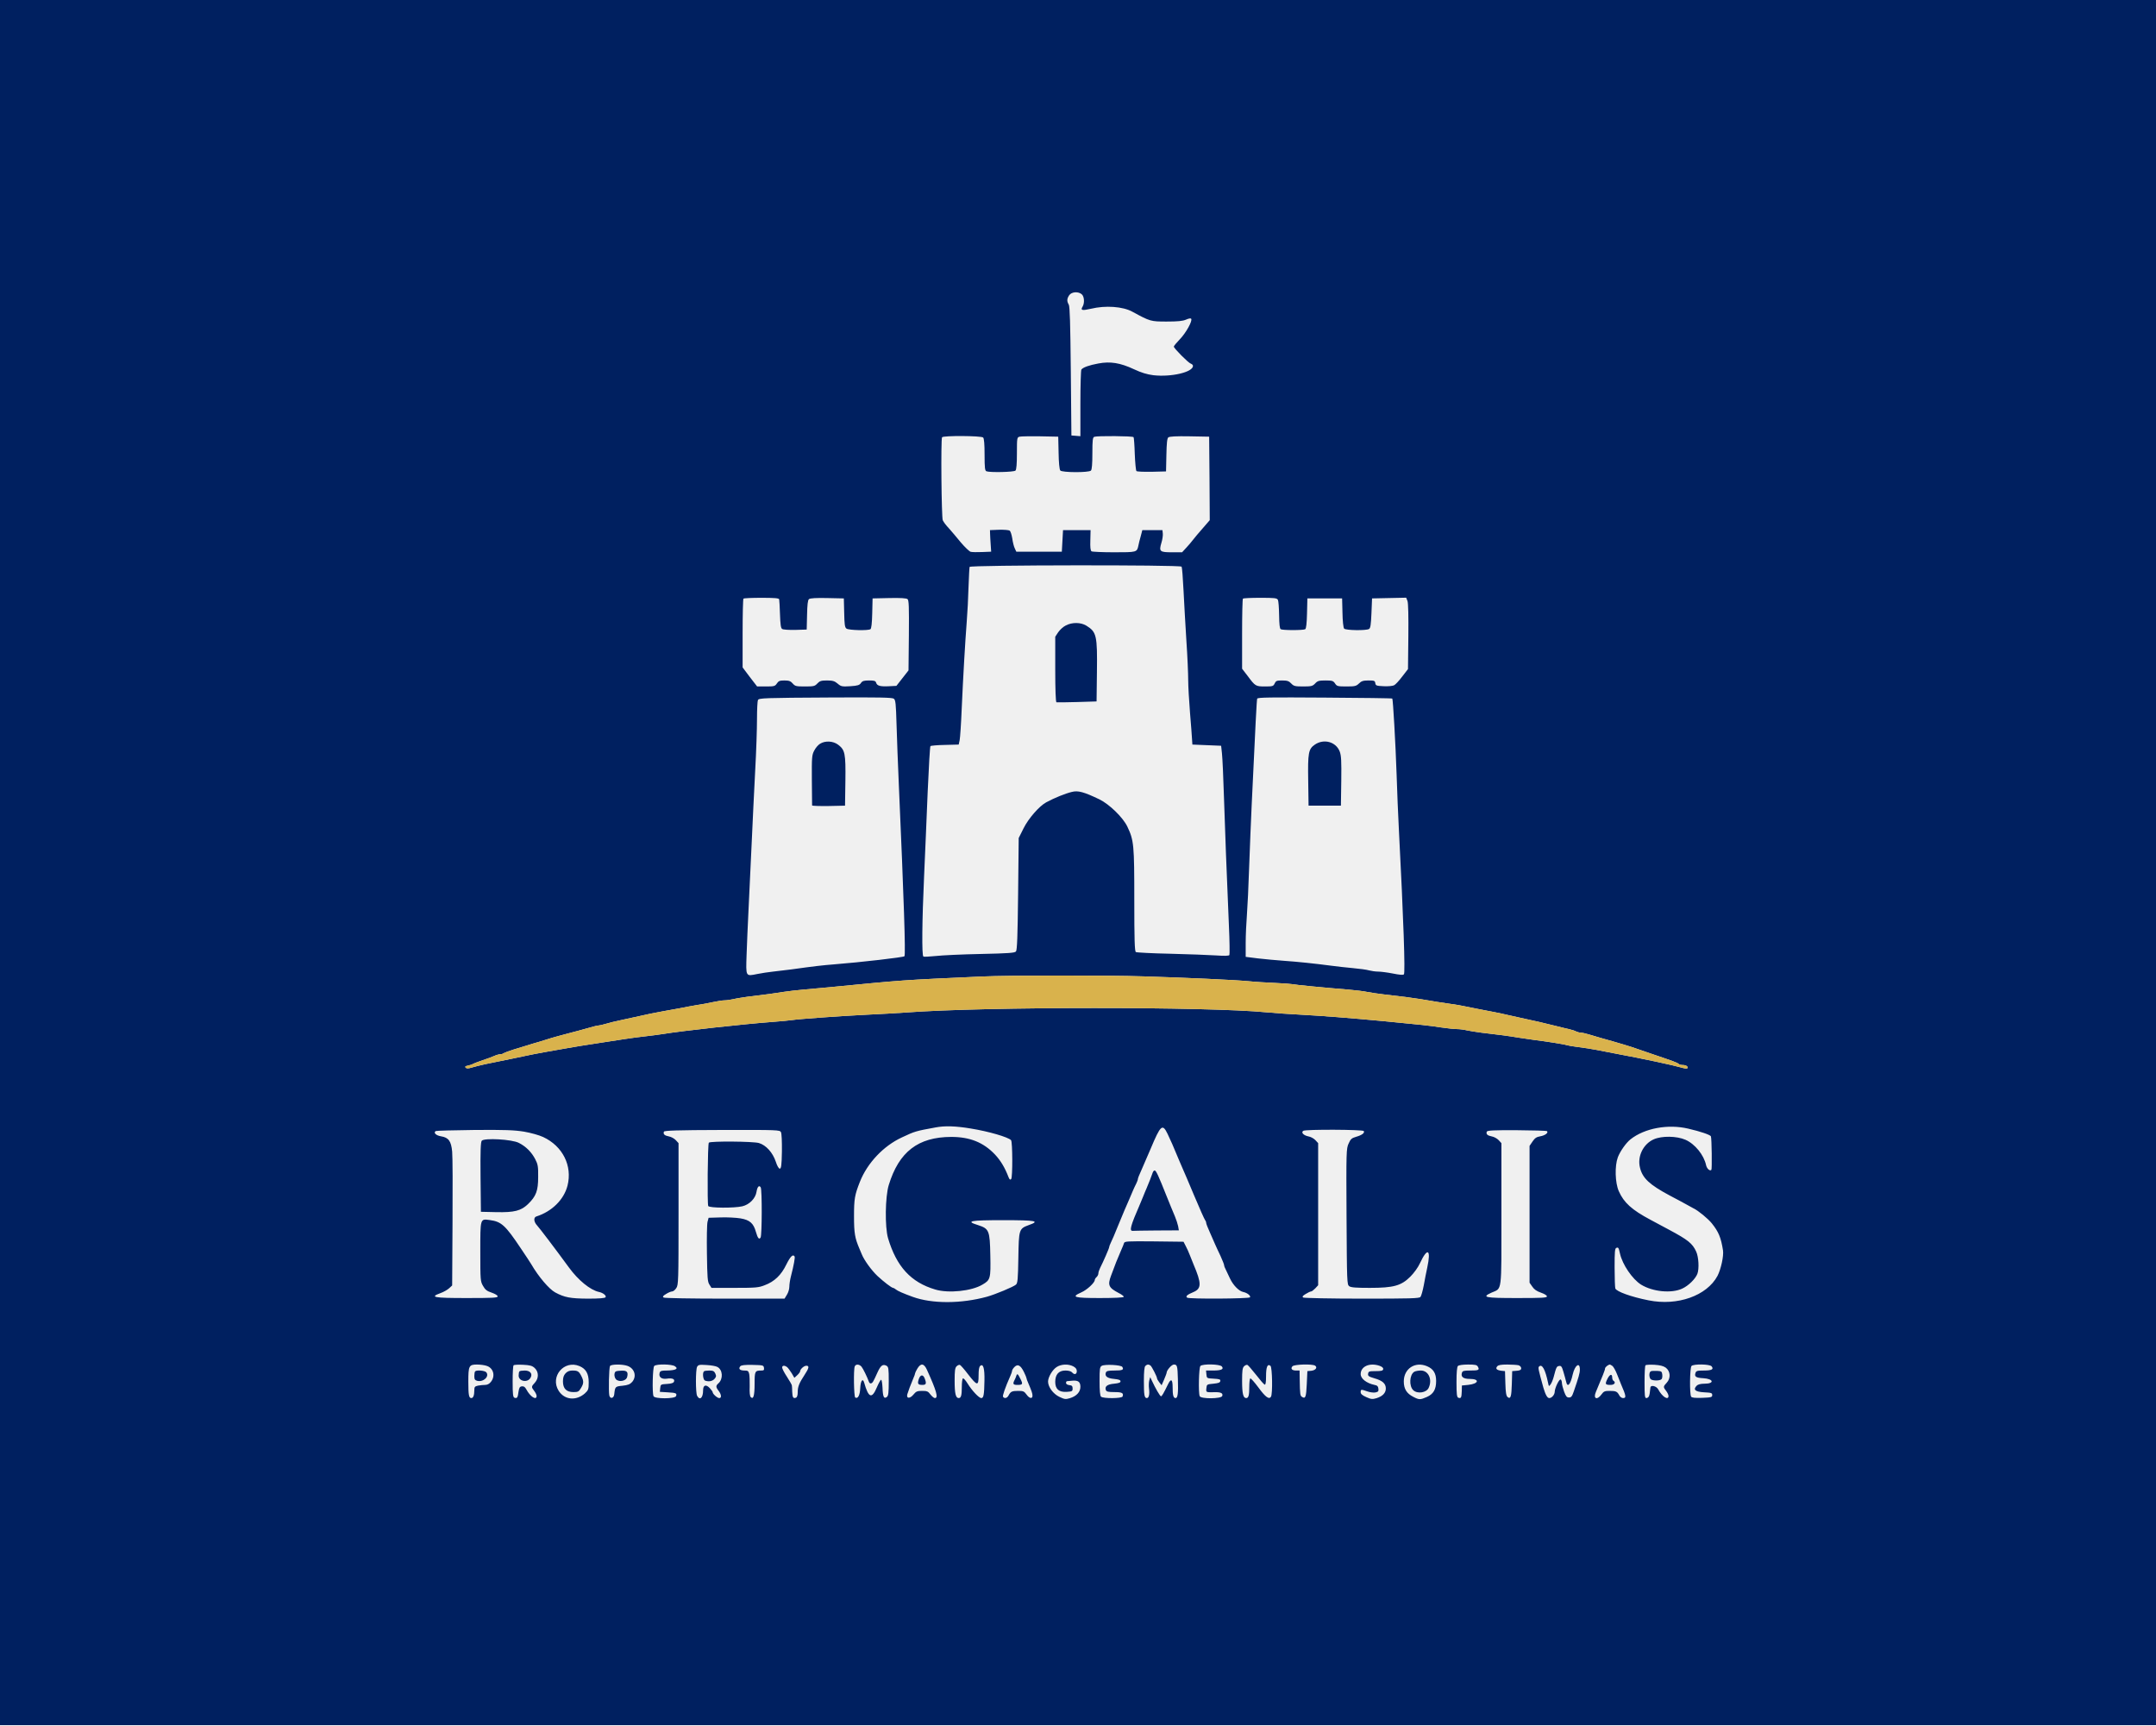
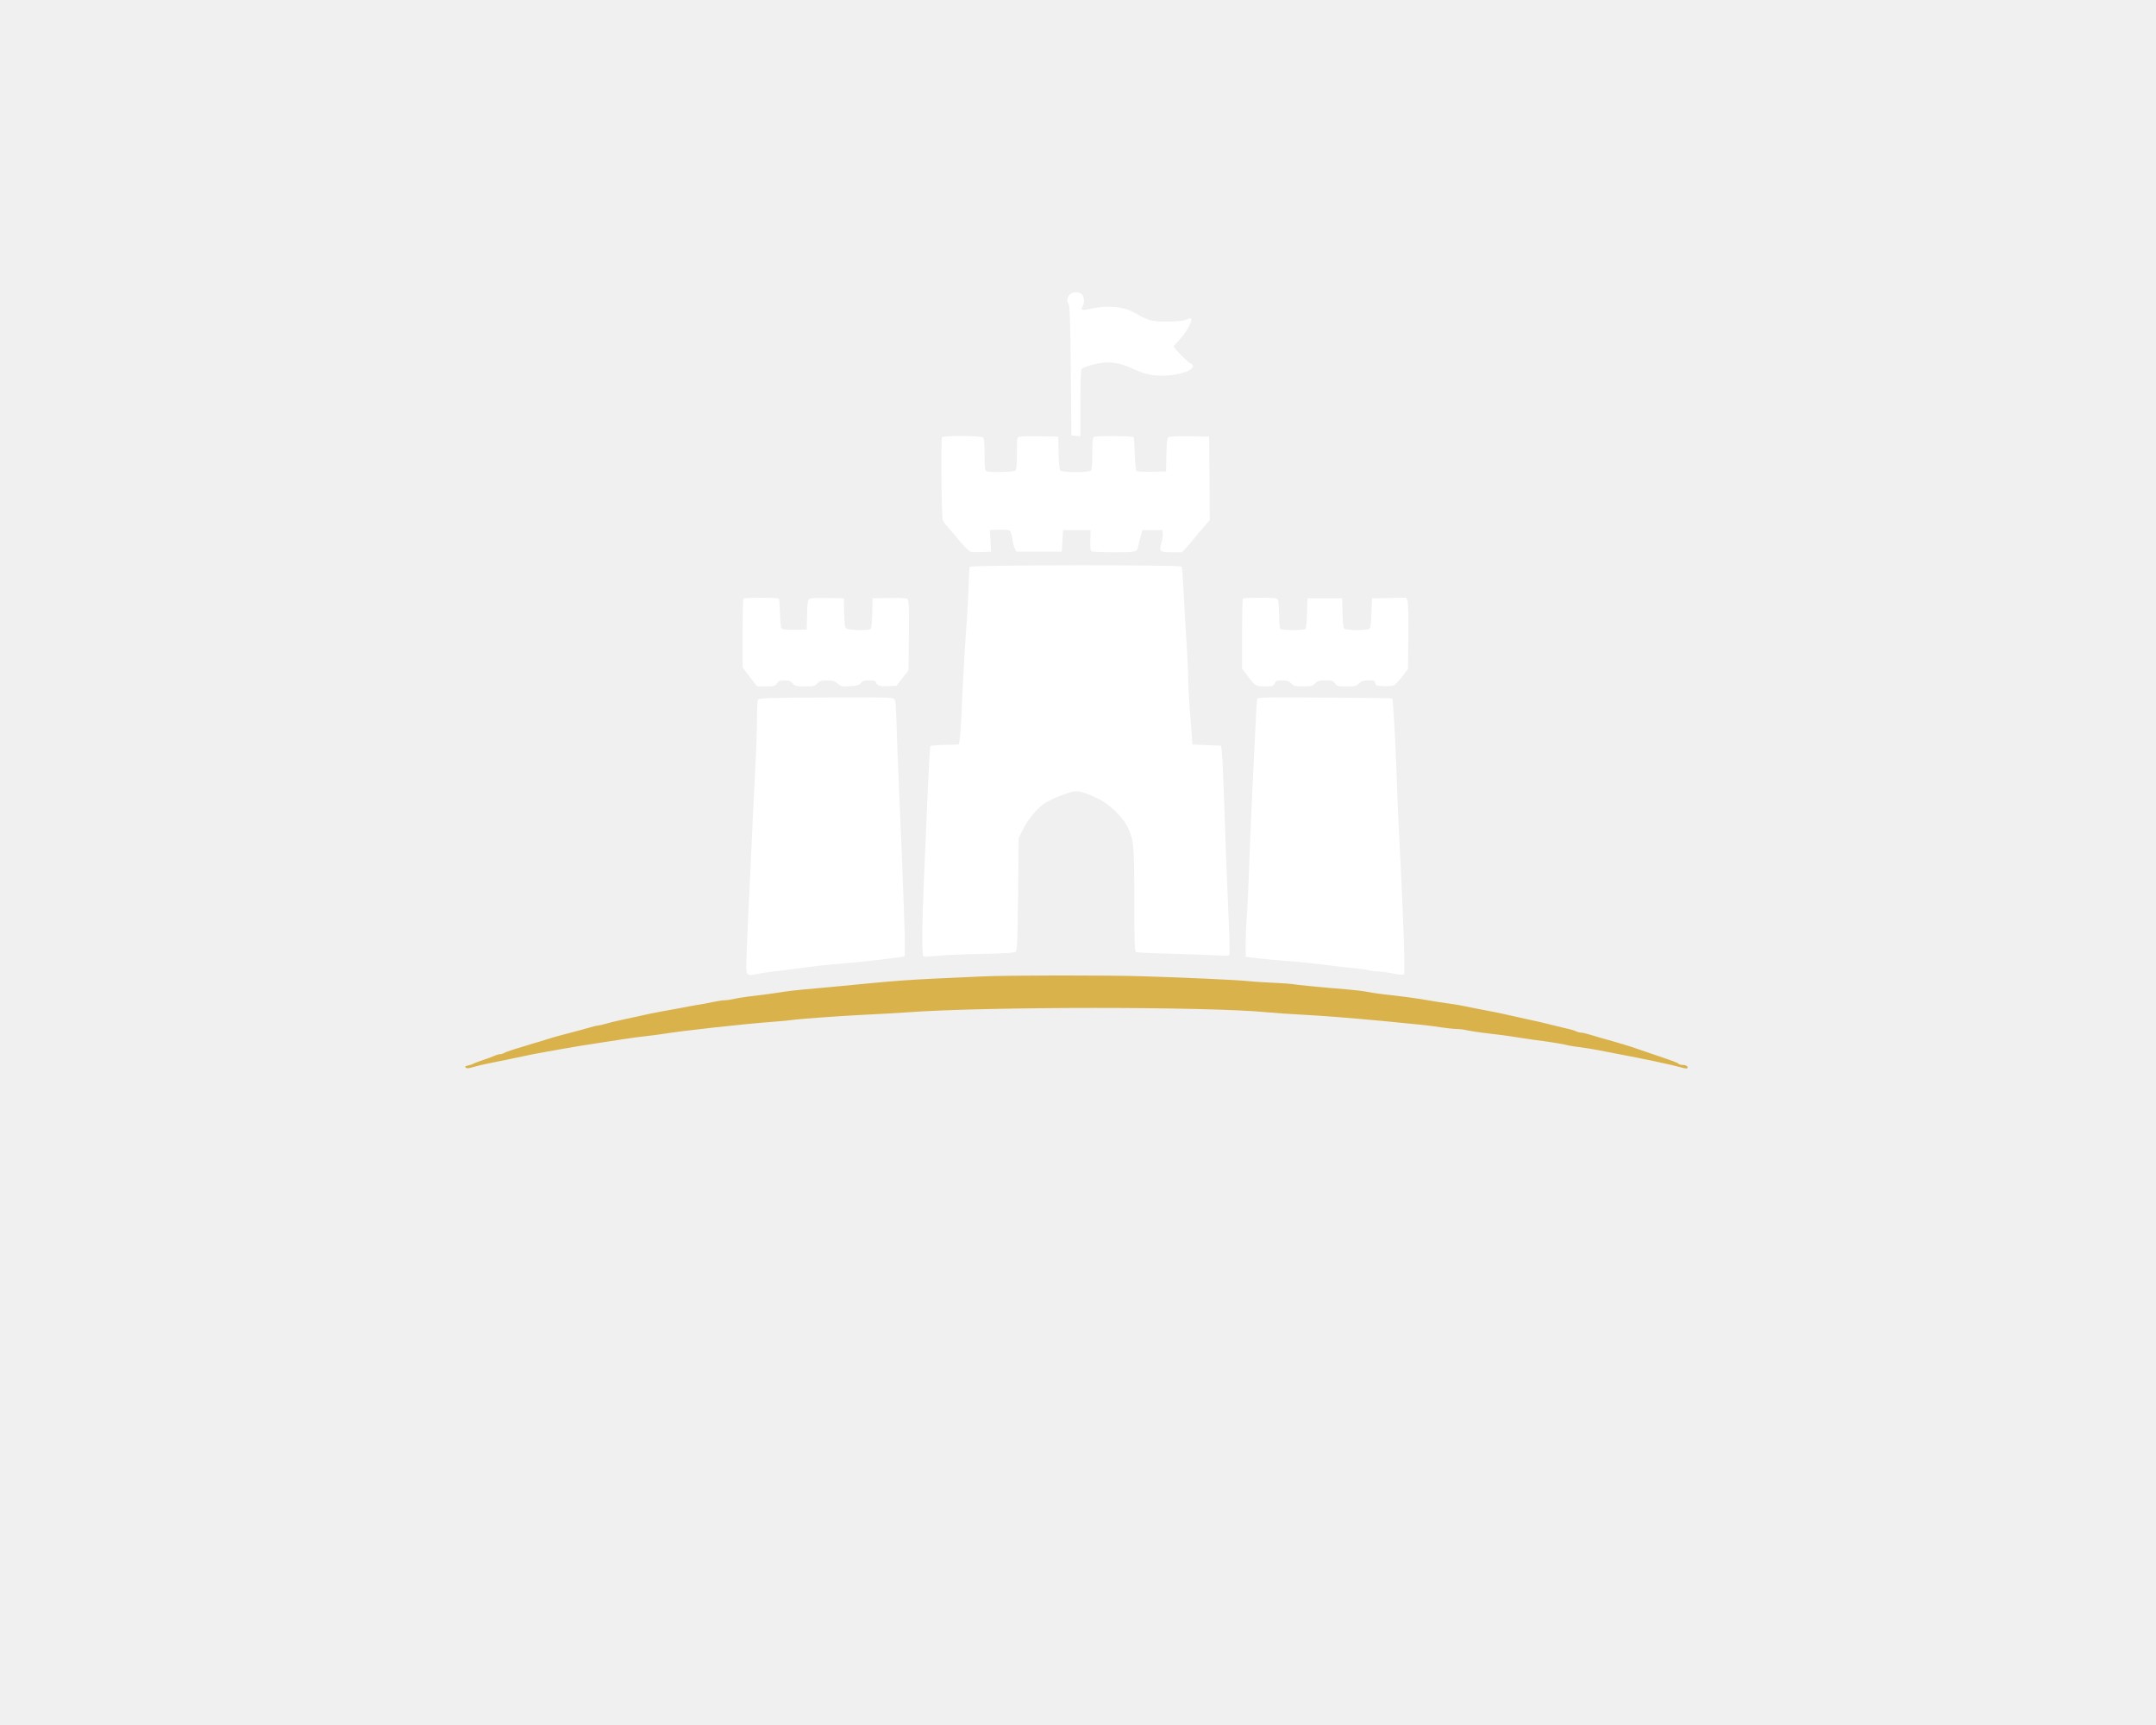
- <svg xmlns="http://www.w3.org/2000/svg" version="1.0" width="1800pt" height="1440pt" viewBox="0 0 1800 1440" preserveAspectRatio="xMidYMid meet">
-   <g transform="translate(0,1440) scale(0.1,-0.1)" fill="none" stroke="none">
-     <path d="M0 7200 l0 -7200 9000 0 9000 0 0 7200 0 7200 -9000 0 -9000 0 0 -7200z m9032 4743 c21 -19 24 -74 6 -103 -19 -31 -3 -34 71 -17 120 29 266 19 345 -25 149 -81 153 -82 286 -82 93 0 134 4 162 16 22 10 40 13 43 7 12 -18 -43 -117 -94 -170 -28 -29 -51 -57 -51 -62 0 -14 121 -136 141 -142 11 -4 19 -12 19 -19 0 -53 -183 -95 -331 -78 -54 7 -100 21 -162 50 -113 53 -197 67 -297 48 -77 -14 -129 -33 -142 -51 -4 -5 -8 -133 -8 -283 l0 -273 -37 3 -38 3 -5 535 c-4 402 -8 540 -17 557 -17 29 -16 49 3 78 20 30 77 34 106 8z m-824 -1195 c8 -8 12 -55 12 -144 0 -111 3 -133 16 -138 30 -11 229 -7 242 6 8 8 12 55 12 145 0 129 1 133 23 138 12 3 90 4 172 3 l150 -3 3 -134 c1 -79 7 -140 14 -148 14 -18 238 -19 256 -1 8 8 12 55 12 144 0 111 3 133 16 138 24 9 322 7 328 -3 3 -4 8 -68 10 -141 3 -73 9 -137 14 -142 5 -5 62 -7 128 -6 l119 3 3 137 c2 99 6 139 16 147 9 8 67 11 177 9 l164 -3 3 -349 2 -348 -58 -67 c-32 -36 -68 -79 -81 -96 -12 -16 -38 -47 -57 -67 l-35 -38 -83 0 c-103 0 -111 6 -90 78 9 28 14 64 12 79 l-3 28 -84 0 -84 0 -13 -50 c-8 -27 -17 -63 -20 -80 -12 -55 -13 -55 -203 -55 -97 0 -182 4 -188 8 -9 6 -12 34 -10 92 l2 85 -115 0 -115 0 -5 -90 -5 -90 -190 0 -190 0 -13 28 c-8 16 -17 54 -21 84 -5 30 -14 59 -22 64 -8 5 -48 8 -89 7 l-75 -3 1 -30 c0 -16 3 -57 5 -90 l4 -60 -75 -3 c-41 -2 -84 -1 -96 2 -11 3 -48 38 -82 78 -33 40 -74 89 -91 108 -42 46 -46 53 -60 77 -11 23 -17 675 -6 693 9 15 328 13 343 -2z m1657 -1078 c4 -6 11 -95 16 -198 5 -103 16 -293 24 -422 9 -129 15 -276 15 -327 0 -50 7 -171 15 -270 8 -98 16 -198 17 -223 l3 -45 120 -5 120 -5 7 -65 c4 -36 12 -204 17 -375 10 -300 20 -576 41 -1063 6 -128 7 -238 4 -244 -5 -7 -41 -8 -113 -3 -58 4 -230 10 -381 14 -151 3 -281 10 -287 14 -10 6 -13 104 -13 433 0 462 -3 499 -58 614 -36 76 -149 186 -232 227 -129 62 -179 76 -230 63 -55 -13 -147 -50 -215 -87 -58 -31 -149 -135 -190 -218 l-40 -80 -5 -466 c-4 -352 -8 -470 -18 -481 -10 -12 -60 -16 -295 -21 -155 -3 -324 -11 -375 -17 -52 -5 -98 -8 -103 -4 -14 8 -11 300 6 669 8 182 22 499 30 705 9 206 19 378 23 382 4 4 59 9 122 10 l114 3 8 37 c4 20 12 137 17 260 13 290 29 559 42 728 6 74 13 205 15 290 3 85 7 161 9 168 6 16 1760 18 1770 2z m-3360 -272 c2 -7 5 -64 7 -126 3 -86 7 -115 18 -122 8 -6 58 -9 110 -8 l95 3 3 122 c2 87 6 124 16 132 9 8 60 11 152 9 l139 -3 3 -120 c2 -98 5 -122 19 -132 19 -14 180 -18 200 -5 8 5 13 48 15 132 l3 125 139 3 c96 2 143 -1 153 -9 11 -10 13 -61 11 -304 l-3 -291 -51 -65 -50 -64 -59 -3 c-75 -4 -102 3 -110 28 -5 17 -15 20 -59 20 -44 0 -56 -4 -68 -21 -12 -18 -27 -23 -89 -27 -69 -4 -77 -3 -106 22 -25 21 -41 26 -88 26 -49 0 -61 -4 -81 -25 -21 -23 -31 -25 -104 -25 -73 0 -82 2 -102 25 -17 20 -31 25 -69 25 -39 0 -49 -4 -63 -25 -15 -23 -23 -25 -91 -25 l-74 0 -61 79 -60 80 0 284 c0 156 3 287 7 290 3 4 71 7 150 7 106 0 145 -3 148 -12z m4164 -5 c5 -10 9 -67 10 -127 1 -76 5 -112 13 -118 17 -10 189 -10 205 0 8 5 13 48 15 132 l3 125 145 0 145 0 3 -119 c1 -67 7 -126 14 -133 12 -15 184 -18 208 -3 12 7 16 38 20 132 l5 123 143 3 142 3 11 -28 c6 -17 9 -127 7 -298 l-3 -270 -48 -62 c-26 -35 -57 -68 -68 -73 -11 -6 -50 -10 -87 -8 -61 3 -67 5 -70 26 -3 20 -9 22 -57 22 -44 0 -59 -5 -79 -25 -23 -22 -33 -25 -104 -25 -74 0 -81 2 -96 25 -15 22 -23 25 -79 25 -55 0 -67 -3 -87 -25 -21 -22 -31 -25 -100 -25 -69 0 -79 3 -100 25 -19 20 -33 25 -75 25 -46 0 -53 -3 -63 -25 -11 -23 -17 -25 -80 -25 -78 0 -82 2 -145 87 l-47 61 0 290 c0 159 3 292 7 295 3 4 68 7 144 7 122 0 139 -2 148 -17z m-3207 -825 c15 -11 18 -40 23 -213 3 -110 12 -346 20 -525 41 -929 57 -1401 46 -1412 -8 -9 -362 -50 -591 -68 -89 -7 -162 -15 -355 -42 -44 -6 -111 -14 -150 -18 -38 -4 -98 -13 -132 -20 -99 -20 -96 -25 -90 158 3 86 10 254 16 372 6 118 18 366 26 550 8 184 22 463 30 620 9 157 15 350 15 430 0 80 4 150 8 157 10 16 44 18 612 21 403 2 508 0 522 -10z m4162 1 c6 -7 27 -370 36 -634 4 -137 13 -344 19 -460 39 -752 54 -1196 42 -1208 -7 -7 -38 -4 -93 7 -46 9 -101 16 -123 16 -22 0 -56 5 -75 10 -19 6 -80 14 -135 19 -55 5 -136 14 -180 20 -146 19 -279 33 -395 41 -63 4 -161 14 -217 20 l-103 13 0 116 c0 64 5 168 10 231 5 63 14 246 19 405 6 160 15 391 21 515 32 686 42 876 46 888 3 11 109 12 564 9 308 -2 562 -5 564 -8z m-2074 -2319 c356 -11 753 -29 870 -40 58 -6 161 -12 230 -15 69 -3 132 -8 140 -10 16 -5 286 -31 465 -45 61 -5 133 -14 160 -20 28 -5 88 -15 135 -20 145 -16 243 -29 305 -39 105 -18 198 -33 265 -42 36 -5 85 -13 110 -19 49 -10 164 -33 250 -49 30 -6 87 -18 125 -27 39 -8 99 -22 135 -30 68 -14 142 -31 250 -58 36 -9 84 -21 108 -26 23 -5 51 -14 61 -20 11 -5 29 -10 40 -10 11 0 42 -7 68 -15 26 -8 71 -21 98 -29 141 -39 260 -75 294 -88 13 -5 76 -26 140 -48 171 -58 205 -70 216 -81 5 -5 21 -9 36 -9 28 0 47 -16 35 -28 -4 -3 -26 0 -49 7 -73 21 -315 73 -552 117 -44 9 -114 22 -155 30 -41 8 -111 19 -155 24 -44 6 -87 13 -95 16 -17 7 -170 31 -275 44 -38 5 -97 14 -130 19 -62 11 -172 26 -306 41 -41 5 -95 14 -120 19 -24 6 -62 11 -84 11 -21 0 -82 6 -135 14 -95 15 -170 23 -475 52 -299 28 -510 44 -690 54 -99 5 -229 14 -290 20 -498 48 -2341 48 -3005 -1 -80 -6 -230 -14 -335 -19 -208 -10 -569 -36 -625 -45 -19 -3 -91 -10 -160 -15 -241 -18 -751 -74 -915 -101 -33 -5 -98 -14 -145 -19 -47 -5 -128 -16 -180 -24 -52 -8 -140 -22 -195 -30 -138 -21 -231 -36 -290 -47 -27 -5 -102 -18 -165 -29 -63 -11 -144 -27 -180 -35 -36 -8 -78 -16 -95 -20 -33 -6 -135 -27 -235 -48 -36 -8 -84 -20 -108 -27 -31 -10 -46 -10 -54 -2 -8 8 -3 13 18 17 16 3 37 10 46 16 10 5 46 18 80 30 35 11 77 27 95 35 17 8 40 14 50 14 10 0 23 4 28 9 6 4 44 18 85 31 41 13 93 28 115 35 22 7 67 21 100 30 33 10 78 24 100 31 22 6 69 20 105 29 82 21 151 40 219 59 29 9 60 16 68 16 8 0 35 6 61 14 26 8 83 22 127 31 111 24 191 41 252 55 29 6 76 15 105 20 29 5 89 16 133 24 44 9 109 21 145 27 36 5 95 16 131 24 37 8 81 15 99 15 17 0 50 5 73 10 23 6 76 14 117 20 146 17 246 31 305 41 33 5 107 14 165 19 58 5 152 14 210 19 641 62 592 59 1280 90 215 10 1049 11 1350 1z m-1445 -1270 c149 -24 310 -71 336 -97 13 -13 14 -312 1 -325 -8 -8 -14 -4 -22 16 -30 79 -66 139 -113 189 -97 102 -210 147 -366 147 -276 -1 -436 -124 -521 -402 -30 -98 -33 -350 -6 -443 71 -238 191 -369 395 -429 110 -33 303 -13 393 41 67 39 70 50 66 245 -4 207 -10 222 -103 252 -107 33 -69 41 210 41 277 0 311 -7 214 -41 -82 -30 -83 -36 -87 -275 -3 -178 -6 -210 -20 -222 -22 -19 -171 -81 -242 -101 -215 -59 -458 -60 -620 -1 -77 28 -126 49 -141 62 -8 7 -19 13 -23 13 -12 0 -77 50 -130 99 -50 47 -112 133 -131 181 -4 8 -12 29 -19 45 -39 91 -46 131 -46 274 0 144 6 177 49 286 62 157 197 300 351 371 108 51 116 53 280 83 77 15 170 12 295 -9z m5990 -1 c104 -24 184 -52 189 -64 7 -18 10 -274 4 -280 -12 -13 -37 9 -44 38 -18 86 -93 178 -172 213 -73 32 -197 34 -265 4 -88 -39 -139 -143 -115 -237 21 -88 80 -142 248 -232 52 -27 115 -61 140 -75 25 -14 52 -29 60 -33 37 -17 121 -86 152 -125 56 -70 76 -117 93 -225 7 -47 -17 -157 -46 -213 -89 -166 -334 -253 -576 -204 -146 29 -267 73 -277 99 -3 9 -6 88 -6 175 0 133 2 159 15 164 16 6 19 2 30 -48 20 -91 103 -213 176 -259 98 -60 254 -75 344 -33 52 24 109 80 126 123 16 42 11 141 -10 186 -31 68 -69 98 -226 182 -49 26 -119 64 -155 83 -158 84 -223 144 -265 239 -31 70 -35 210 -8 283 19 50 69 121 106 150 118 93 313 129 482 89z m-4347 -44 c13 -28 31 -66 39 -85 29 -67 45 -105 57 -135 7 -16 20 -46 28 -65 9 -19 53 -123 98 -230 45 -107 86 -199 91 -204 5 -6 9 -16 9 -23 0 -7 14 -43 31 -80 16 -38 36 -81 43 -98 7 -16 27 -60 45 -97 17 -37 31 -73 31 -79 0 -6 6 -23 14 -37 7 -15 23 -48 35 -74 26 -55 73 -104 109 -112 35 -7 66 -32 58 -45 -8 -12 -505 -15 -524 -3 -17 11 -1 25 52 47 68 29 68 73 1 230 -7 17 -20 50 -30 75 -9 25 -26 61 -36 80 l-18 35 -246 3 c-227 2 -246 1 -251 -15 -3 -10 -12 -33 -20 -50 -38 -88 -53 -125 -88 -221 -30 -80 -20 -101 64 -145 24 -12 43 -26 42 -32 -1 -6 -75 -10 -199 -10 -217 0 -244 8 -156 47 47 20 113 81 113 104 0 6 7 17 15 24 8 7 15 21 15 30 0 10 7 31 15 47 26 51 75 163 75 172 0 5 6 22 14 38 8 15 36 80 61 143 49 119 61 147 91 215 9 22 24 56 32 75 8 19 21 47 29 62 7 14 13 31 13 37 0 6 13 39 29 73 15 35 50 115 77 178 84 200 99 214 142 125z m-5373 19 c57 -10 126 -29 160 -45 163 -76 245 -240 203 -406 -30 -117 -131 -216 -260 -257 -25 -8 -22 -45 6 -75 22 -24 149 -191 266 -351 78 -107 178 -188 250 -204 35 -7 64 -31 56 -44 -5 -8 -52 -12 -149 -12 -145 1 -194 10 -272 52 -51 28 -139 131 -200 236 -5 10 -45 69 -87 132 -129 193 -162 223 -259 236 -81 11 -79 17 -79 -265 0 -236 1 -248 23 -285 17 -31 32 -43 72 -56 29 -10 50 -23 50 -31 0 -12 -42 -14 -259 -14 -276 0 -312 7 -219 41 26 9 59 28 73 41 l25 23 3 523 c2 287 1 554 -3 594 -8 88 -30 118 -93 128 -42 7 -66 30 -44 44 5 3 151 7 324 9 255 2 331 -1 413 -14z m2145 -4 c6 -12 9 -78 8 -162 -2 -117 -6 -143 -18 -143 -8 0 -22 23 -33 58 -26 77 -81 138 -141 156 -49 14 -404 17 -418 3 -10 -10 -14 -514 -5 -529 10 -17 218 -18 285 -2 59 14 110 66 118 121 7 43 22 58 35 37 12 -19 11 -400 -1 -419 -12 -20 -24 -6 -39 47 -20 72 -51 100 -129 113 -37 6 -112 10 -166 8 l-100 -3 -9 -34 c-5 -19 -7 -139 -5 -266 3 -201 5 -234 21 -258 l17 -27 194 0 c175 0 200 2 250 22 81 30 138 84 181 173 34 68 55 89 69 67 5 -8 -7 -74 -30 -163 -8 -30 -14 -71 -14 -90 0 -19 -9 -49 -20 -66 l-20 -33 -497 0 c-277 0 -504 4 -512 9 -11 7 -7 14 20 30 19 12 41 21 50 21 9 0 25 12 35 28 18 26 19 58 19 619 l0 591 -23 25 c-13 14 -39 28 -57 31 -37 7 -50 19 -42 40 4 9 109 13 486 14 466 1 481 0 491 -18z m4866 9 c9 -16 -15 -34 -64 -48 -38 -11 -46 -19 -63 -57 -19 -42 -20 -66 -17 -610 3 -547 4 -566 22 -580 15 -11 56 -14 172 -14 200 0 263 18 339 94 30 30 65 78 80 112 63 135 94 117 61 -36 -8 -36 -21 -102 -29 -148 -9 -46 -21 -90 -28 -98 -10 -12 -86 -14 -488 -14 -262 0 -482 5 -490 9 -11 7 -7 14 20 30 19 12 39 21 45 21 6 0 21 12 35 26 l24 26 0 593 0 593 -23 25 c-13 14 -39 28 -57 31 -41 8 -66 33 -44 47 20 13 497 11 505 -2z m1530 -1 c13 -14 -17 -36 -57 -43 -31 -5 -45 -15 -64 -43 l-25 -37 0 -571 0 -571 23 -33 c15 -23 37 -38 72 -50 29 -10 50 -23 50 -31 0 -12 -41 -14 -249 -14 -270 0 -300 6 -214 45 90 40 83 -16 83 655 l0 593 -23 25 c-13 14 -39 28 -57 31 -37 7 -50 19 -42 40 4 10 58 13 250 12 135 -1 249 -4 253 -8z m-8850 -1960 c54 -19 71 -84 33 -132 -13 -17 -30 -26 -48 -26 -16 0 -43 -3 -60 -6 -27 -6 -31 -11 -31 -39 0 -42 -9 -65 -25 -65 -20 0 -25 25 -25 136 0 133 5 144 72 144 28 0 66 -5 84 -12z m398 -17 c35 -33 35 -86 1 -123 -30 -32 -30 -36 -5 -68 11 -14 20 -33 20 -42 0 -41 -54 -6 -86 55 -11 20 -21 27 -37 25 -18 -2 -23 -12 -28 -45 -6 -49 -12 -58 -34 -50 -12 5 -15 28 -15 135 0 71 3 132 8 136 4 4 39 6 79 4 59 -3 76 -8 97 -27z m374 16 c54 -23 77 -63 77 -135 0 -59 -3 -66 -32 -93 -73 -64 -170 -55 -219 22 -74 118 45 260 174 206z m400 2 c60 -21 80 -87 40 -134 -18 -20 -35 -27 -81 -32 -61 -6 -62 -7 -69 -73 -4 -33 -34 -39 -41 -8 -7 35 -3 231 6 246 10 15 102 16 145 1z m398 -4 c16 -13 17 -16 4 -25 -8 -5 -40 -10 -71 -10 -48 0 -57 -3 -62 -20 -9 -34 15 -54 60 -48 46 7 69 -3 60 -25 -4 -11 -22 -17 -59 -19 -51 -3 -53 -4 -56 -34 l-3 -32 65 -4 c72 -4 79 -8 70 -32 -9 -23 -179 -24 -188 0 -12 30 -7 239 6 252 18 18 149 16 174 -3z m353 -5 c45 -23 50 -99 10 -136 -24 -21 -24 -32 1 -64 23 -30 26 -60 5 -60 -16 0 -55 34 -55 49 0 4 -11 20 -24 34 -32 34 -56 26 -56 -18 0 -63 -27 -88 -50 -46 -13 26 -13 217 0 242 10 17 19 19 79 15 38 -2 78 -9 90 -16z m389 -7 c3 -19 -1 -23 -21 -23 -54 0 -57 -5 -57 -109 0 -102 -10 -135 -32 -113 -8 8 -11 38 -9 88 1 42 -1 90 -4 105 -6 25 -11 29 -40 29 -38 0 -52 14 -35 35 9 10 35 13 103 12 87 -2 92 -3 95 -24z m814 10 c14 -17 48 -87 62 -126 7 -21 25 -19 37 4 5 8 20 39 34 71 27 60 45 74 76 58 17 -10 19 -22 19 -129 0 -95 -3 -121 -15 -131 -25 -20 -34 -1 -37 75 -2 39 -7 69 -12 68 -5 -1 -21 -30 -36 -65 -41 -97 -69 -87 -105 40 -12 42 -30 17 -33 -45 -3 -61 -20 -92 -42 -78 -11 7 -15 232 -4 259 8 21 37 20 56 -1z m546 -25 c81 -178 98 -238 67 -238 -8 0 -24 14 -37 30 -19 26 -28 30 -69 30 -41 0 -51 -4 -73 -31 -30 -36 -61 -34 -51 3 7 24 29 83 51 135 8 17 14 35 14 40 0 4 9 23 20 41 28 45 54 42 78 -10z m344 -39 c77 -99 88 -100 88 -11 0 48 4 73 14 81 25 21 37 -21 35 -124 -2 -116 -7 -145 -26 -145 -20 0 -78 62 -115 122 -17 27 -34 46 -39 42 -5 -3 -9 -34 -9 -69 0 -72 -6 -95 -26 -95 -25 0 -34 38 -34 144 0 83 3 108 16 121 9 9 21 14 28 12 6 -2 37 -37 68 -78z m467 18 c12 -24 21 -47 21 -51 0 -4 6 -22 14 -39 30 -70 36 -89 36 -107 0 -29 -26 -24 -50 10 -19 26 -27 30 -68 30 -53 0 -64 -5 -81 -37 -12 -24 -35 -30 -47 -12 -5 9 16 72 62 176 8 17 14 36 14 42 0 6 9 20 20 31 27 27 51 14 79 -43z m411 48 c21 -11 30 -23 30 -40 0 -28 -21 -33 -40 -10 -8 9 -29 15 -55 15 -56 0 -85 -33 -85 -95 0 -60 31 -87 96 -83 45 3 49 5 49 28 0 20 -6 26 -27 28 -16 2 -28 9 -28 18 0 8 3 14 8 15 4 0 23 2 42 4 51 5 70 -9 70 -51 0 -43 -32 -78 -88 -95 -37 -11 -45 -9 -89 12 -51 25 -93 82 -93 127 0 37 38 101 73 122 38 24 97 26 137 5z m410 -5 c15 -24 1 -30 -66 -30 -51 0 -66 -4 -71 -16 -12 -31 11 -49 68 -54 39 -4 54 -9 54 -20 0 -11 -15 -16 -54 -20 -57 -5 -80 -23 -68 -54 5 -12 20 -16 71 -16 64 0 79 -8 68 -37 -6 -17 -163 -18 -180 -1 -8 8 -12 51 -12 130 0 101 2 118 18 127 25 15 162 8 172 -9z m235 12 c11 -8 55 -94 55 -108 0 -5 9 -20 19 -33 l19 -24 21 48 c11 26 21 52 21 57 0 20 42 68 60 68 28 0 31 -10 34 -122 4 -116 -1 -158 -19 -158 -19 0 -25 24 -25 92 0 66 -14 74 -39 22 -38 -78 -51 -99 -58 -99 -8 0 -46 65 -76 130 l-14 30 -8 -28 c-4 -16 -5 -46 -2 -68 6 -47 -1 -79 -18 -79 -21 0 -25 25 -25 144 0 74 4 116 12 124 14 14 28 15 43 4z m596 -8 c19 -23 -4 -34 -74 -34 l-58 0 3 -32 c3 -33 4 -33 61 -36 49 -3 58 -6 55 -20 -2 -13 -17 -18 -58 -22 -54 -5 -55 -6 -58 -37 -4 -36 -4 -35 68 -34 53 2 73 -9 64 -32 -9 -24 -179 -25 -188 -1 -12 30 -7 239 6 252 19 19 162 16 179 -4z m285 -69 c34 -44 66 -81 73 -83 7 -2 11 19 11 70 0 78 12 107 37 87 15 -13 19 -234 4 -258 -16 -25 -47 -2 -106 79 -32 43 -62 77 -67 74 -4 -3 -8 -34 -8 -69 0 -72 -6 -95 -26 -95 -25 0 -34 38 -34 144 0 83 3 108 16 121 9 9 21 14 28 12 6 -2 38 -39 72 -82z m493 76 c23 -15 5 -39 -31 -43 l-33 -3 -5 -109 c-5 -108 -11 -125 -40 -106 -15 10 -17 19 -19 145 l-1 75 -29 0 c-35 0 -48 15 -31 35 14 17 165 21 189 6z m540 -2 c21 -8 31 -17 29 -28 -3 -13 -16 -16 -63 -16 -54 0 -60 -2 -63 -22 -3 -18 5 -24 53 -38 67 -19 95 -44 95 -85 0 -37 -27 -65 -78 -81 -34 -10 -45 -9 -85 9 -34 15 -47 27 -47 41 0 25 3 25 55 7 22 -8 53 -12 68 -9 23 5 28 10 25 31 -2 20 -10 28 -33 32 -66 14 -115 52 -115 90 0 65 76 98 159 69z m395 -3 c53 -22 76 -60 76 -123 0 -71 -23 -110 -78 -134 -55 -24 -64 -24 -112 1 -56 28 -80 67 -80 129 0 107 95 169 194 127z m425 -5 c15 -27 5 -31 -65 -31 -54 0 -64 -3 -69 -20 -10 -33 12 -50 66 -50 86 0 75 -41 -14 -50 l-52 -5 -1 -48 c-2 -54 -6 -62 -29 -54 -12 5 -15 28 -15 130 0 82 4 127 12 135 7 7 41 12 85 12 60 0 74 -3 82 -19z m339 13 c12 -4 22 -14 22 -25 0 -13 -9 -19 -37 -21 l-38 -3 -3 -105 c-3 -109 -10 -132 -36 -111 -11 10 -16 39 -18 114 l-3 102 -30 3 c-39 5 -52 17 -35 37 9 11 32 15 84 15 39 0 81 -3 94 -6z m512 -36 c0 -29 -10 -64 -51 -183 -14 -41 -21 -50 -40 -50 -19 0 -26 10 -41 50 -10 28 -18 60 -18 72 0 12 -5 25 -10 28 -12 7 -49 -70 -50 -102 0 -24 -24 -53 -45 -53 -17 0 -32 27 -50 88 -42 153 -45 166 -36 175 25 25 52 -22 76 -138 6 -29 7 -29 21 -10 8 11 19 38 25 60 22 84 25 90 46 93 17 3 23 -5 36 -50 9 -29 18 -65 22 -80 11 -54 36 -27 55 58 18 79 60 109 60 42z m272 30 c9 -7 26 -38 38 -68 12 -30 27 -68 34 -85 43 -99 45 -115 16 -115 -10 0 -25 10 -31 23 -17 32 -28 37 -81 37 -41 0 -49 -4 -68 -30 -37 -51 -71 -35 -46 22 55 130 76 182 76 194 0 12 26 33 41 34 3 0 12 -6 21 -12z m445 -14 c40 -30 43 -89 8 -126 -30 -32 -30 -36 -5 -68 11 -14 20 -33 20 -42 0 -41 -54 -6 -86 55 -15 28 -63 39 -65 15 -5 -47 -7 -58 -12 -72 -4 -9 -13 -16 -22 -16 -13 0 -15 20 -15 133 0 74 3 137 8 141 4 4 37 6 74 4 48 -3 75 -10 95 -24z m383 11 c20 -25 1 -35 -65 -35 -56 0 -64 -3 -70 -21 -10 -30 5 -40 64 -43 88 -5 98 -46 11 -46 -31 0 -54 -6 -64 -16 -34 -34 -13 -52 64 -56 57 -3 65 -5 65 -23 0 -18 -8 -20 -84 -23 -61 -2 -87 1 -92 10 -14 21 -11 242 3 256 18 18 152 16 168 -3z m-7718 -7 c8 -7 25 -30 38 -51 l22 -38 24 22 c13 12 24 27 24 32 0 18 32 47 52 47 26 0 23 -19 -14 -75 -46 -70 -58 -100 -58 -146 0 -26 -5 -42 -15 -46 -23 -8 -29 2 -31 50 0 23 -2 47 -3 53 0 5 -19 38 -41 72 -22 33 -40 68 -40 77 0 18 20 20 42 3z" fill="#002060" />
+ <svg xmlns="http://www.w3.org/2000/svg" width="1800" height="1440" viewBox="0 0 18000 14400" preserveAspectRatio="xMidYMid meet">
+   <g transform="translate(0,14400) scale(1,-1)">
    <path d="M9550 6250 c356 -11 753 -29 870 -40 58 -6 161 -12 230 -15 69 -3 132 -8 140 -10 16 -5 286 -31 465 -45 61 -5 133 -14 160 -20 28 -5 88 -15 135 -20 145 -16 243 -29 305 -39 105 -18 198 -33 265 -42 36 -5 85 -13 110 -19 49 -10 164 -33 250 -49 30 -6 87 -18 125 -27 39 -8 99 -22 135 -30 68 -14 142 -31 250 -58 36 -9 84 -21 108 -26 23 -5 51 -14 61 -20 11 -5 29 -10 40 -10 11 0 42 -7 68 -15 26 -8 71 -21 98 -29 141 -39 260 -75 294 -88 13 -5 76 -26 140 -48 171 -58 205 -70 216 -81 5 -5 21 -9 36 -9 28 0 47 -16 35 -28 -4 -3 -26 0 -49 7 -73 21 -315 73 -552 117 -44 9 -114 22 -155 30 -41 8 -111 19 -155 24 -44 6 -87 13 -95 16 -17 7 -170 31 -275 44 -38 5 -97 14 -130 19 -62 11 -172 26 -306 41 -41 5 -95 14 -120 19 -24 6 -62 11 -84 11 -21 0 -82 6 -135 14 -95 15 -170 23 -475 52 -299 28 -510 44 -690 54 -99 5 -229 14 -290 20 -498 48 -2341 48 -3005 -1 -80 -6 -230 -14 -335 -19 -208 -10 -569 -36 -625 -45 -19 -3 -91 -10 -160 -15 -241 -18 -751 -74 -915 -101 -33 -5 -98 -14 -145 -19 -47 -5 -128 -16 -180 -24 -52 -8 -140 -22 -195 -30 -138 -21 -231 -36 -290 -47 -27 -5 -102 -18 -165 -29 -63 -11 -144 -27 -180 -35 -36 -8 -78 -16 -95 -20 -33 -6 -135 -27 -235 -48 -36 -8 -84 -20 -108 -27 -31 -10 -46 -10 -54 -2 -8 8 -3 13 18 17 16 3 37 10 46 16 10 5 46 18 80 30 35 11 77 27 95 35 17 8 40 14 50 14 10 0 23 4 28 9 6 4 44 18 85 31 41 13 93 28 115 35 22 7 67 21 100 30 33 10 78 24 100 31 22 6 69 20 105 29 82 21 151 40 219 59 29 9 60 16 68 16 8 0 35 6 61 14 26 8 83 22 127 31 111 24 191 41 252 55 29 6 76 15 105 20 29 5 89 16 133 24 44 9 109 21 145 27 36 5 95 16 131 24 37 8 81 15 99 15 17 0 50 5 73 10 23 6 76 14 117 20 146 17 246 31 305 41 33 5 107 14 165 19 58 5 152 14 210 19 641 62 592 59 1280 90 215 10 1049 11 1350 1z" fill="#D9B24C" />
-     <path d="M8898 9179 c-21 -10 -49 -36 -63 -56 l-25 -38 0 -271 c0 -170 4 -274 10 -276 5 -1 83 -1 172 2 l163 5 3 245 c4 307 -3 335 -89 388 -46 28 -119 29 -171 1z" fill="#002060" />
-     <path d="M6847 8192 c-16 -9 -38 -35 -49 -57 -20 -37 -21 -56 -20 -245 1 -113 2 -209 2 -213 0 -4 62 -6 138 -5 l137 3 3 206 c3 231 -3 259 -61 303 -41 31 -107 35 -150 8z" fill="#002060" />
-     <path d="M10978 8185 c-54 -37 -60 -67 -56 -305 l3 -205 135 0 135 0 3 205 c2 169 0 212 -13 247 -31 81 -132 109 -207 58z" fill="#002060" />
-     <path d="M9624 4613 c-9 -27 -35 -94 -52 -133 -8 -19 -21 -48 -27 -65 -7 -16 -19 -46 -27 -65 -80 -184 -92 -227 -60 -224 6 1 96 2 198 3 l186 1 -6 35 c-4 19 -16 56 -27 82 -28 66 -32 77 -69 168 -69 173 -88 215 -100 215 -6 0 -13 -8 -16 -17z" fill="#002060" />
-     <path d="M4022 4878 c-9 -12 -12 -85 -10 -304 l3 -289 129 -3 c151 -3 206 11 265 68 67 65 84 111 84 225 1 88 -2 106 -25 150 -31 59 -77 105 -136 135 -57 30 -289 43 -310 18z" fill="#002060" />
-     <path d="M3967 2953 c-4 -3 -7 -21 -7 -39 0 -27 5 -35 24 -40 52 -13 104 37 76 71 -12 15 -81 21 -93 8z" fill="#002060" />
-     <path d="M4337 2953 c-4 -3 -7 -19 -7 -35 0 -49 76 -63 100 -17 18 32 -4 59 -49 59 -21 0 -41 -3 -44 -7z" fill="#002060" />
-     <path d="M4722 2937 c-16 -17 -22 -36 -22 -68 0 -60 29 -89 88 -89 37 0 45 4 62 33 24 39 25 58 4 100 -21 41 -31 47 -75 47 -24 0 -42 -7 -57 -23z" fill="#002060" />
-     <path d="M5143 2953 c-21 -8 -16 -61 8 -73 31 -17 78 -3 85 26 10 40 -1 54 -43 53 -21 0 -44 -3 -50 -6z" fill="#002060" />
-     <path d="M5877 2953 c-14 -13 -7 -71 9 -77 30 -11 61 -6 79 14 15 17 16 24 7 45 -9 20 -19 25 -50 25 -21 0 -42 -3 -45 -7z" fill="#002060" />
-     <path d="M7671 2889 c-13 -39 -8 -49 30 -49 31 0 36 11 19 54 -13 35 -36 33 -49 -5z" fill="#002060" />
-     <path d="M8484 2913 c-3 -10 -10 -26 -15 -35 -15 -30 -10 -38 24 -38 46 0 49 6 26 51 -22 44 -27 47 -35 22z" fill="#002060" />
-     <path d="M11808 2950 c-41 -24 -46 -121 -8 -155 35 -32 110 -20 128 21 32 70 -2 144 -66 144 -20 0 -45 -5 -54 -10z" fill="#002060" />
-     <path d="M13421 2892 c-23 -46 -20 -52 26 -52 32 0 46 21 23 35 -5 3 -10 15 -10 25 0 35 -19 31 -39 -8z" fill="#002060" />
-     <path d="M13783 2954 c-15 -7 -17 -43 -4 -64 11 -16 77 -18 93 -2 5 5 8 22 6 38 -3 26 -7 29 -43 31 -22 1 -46 0 -52 -3z" fill="#002060" />
+     <path d="M 9032.0,11943.0 C 9053.0,11924.0 9056.0,11869.0 9038.0,11840.0 C 9019.0,11809.0 9035.0,11806.0 9109.0,11823.0 C 9229.0,11852.0 9375.0,11842.0 9454.0,11798.0 C 9603.0,11717.0 9607.0,11716.0 9740.0,11716.0 C 9833.0,11716.0 9874.0,11720.0 9902.0,11732.0 C 9924.0,11742.0 9942.0,11745.0 9945.0,11739.0 C 9957.0,11721.0 9902.0,11622.0 9851.0,11569.0 C 9823.0,11540.0 9800.0,11512.0 9800.0,11507.0 C 9800.0,11493.0 9921.0,11371.0 9941.0,11365.0 C 9952.0,11361.0 9960.0,11353.0 9960.0,11346.0 C 9960.0,11293.0 9777.0,11251.0 9629.0,11268.0 C 9575.0,11275.0 9529.0,11289.0 9467.0,11318.0 C 9354.0,11371.0 9270.0,11385.0 9170.0,11366.0 C 9093.0,11352.0 9041.0,11333.0 9028.0,11315.0 C 9024.0,11310.0 9020.0,11182.0 9020.0,11032.0 L 9020.0,10759.0 L 8983.0,10762.0 L 8945.0,10765.0 L 8940.0,11300.0 C 8936.0,11702.0 8932.0,11840.0 8923.0,11857.0 C 8906.0,11886.0 8907.0,11906.0 8926.0,11935.0 C 8946.0,11965.0 9003.0,11969.0 9032.0,11943.0 M 8208.0,10748.0 C 8216.0,10740.0 8220.0,10693.0 8220.0,10604.0 C 8220.0,10493.0 8223.0,10471.0 8236.0,10466.0 C 8266.0,10455.0 8465.0,10459.0 8478.0,10472.0 C 8486.0,10480.0 8490.0,10527.0 8490.0,10617.0 C 8490.0,10746.0 8491.0,10750.0 8513.0,10755.0 C 8525.0,10758.0 8603.0,10759.0 8685.0,10758.0 L 8835.0,10755.0 L 8838.0,10621.0 C 8839.0,10542.0 8845.0,10481.0 8852.0,10473.0 C 8866.0,10455.0 9090.0,10454.0 9108.0,10472.0 C 9116.0,10480.0 9120.0,10527.0 9120.0,10616.0 C 9120.0,10727.0 9123.0,10749.0 9136.0,10754.0 C 9160.0,10763.0 9458.0,10761.0 9464.0,10751.0 C 9467.0,10747.0 9472.0,10683.0 9474.0,10610.0 C 9477.0,10537.0 9483.0,10473.0 9488.0,10468.0 C 9493.0,10463.0 9550.0,10461.0 9616.0,10462.0 L 9735.0,10465.0 L 9738.0,10602.0 C 9740.0,10701.0 9744.0,10741.0 9754.0,10749.0 C 9763.0,10757.0 9821.0,10760.0 9931.0,10758.0 L 10095.0,10755.0 L 10098.0,10406.0 L 10100.0,10058.0 L 10042.0,9991.0 C 10010.0,9955.0 9974.0,9912.0 9961.0,9895.0 C 9949.0,9879.0 9923.0,9848.0 9904.0,9828.0 L 9869.0,9790.0 L 9786.0,9790.0 C 9683.0,9790.0 9675.0,9796.0 9696.0,9868.0 C 9705.0,9896.0 9710.0,9932.0 9708.0,9947.0 L 9705.0,9975.0 L 9621.0,9975.0 L 9537.0,9975.0 L 9524.0,9925.0 C 9516.0,9898.0 9507.0,9862.0 9504.0,9845.0 C 9492.0,9790.0 9491.0,9790.0 9301.0,9790.0 C 9204.0,9790.0 9119.0,9794.0 9113.0,9798.0 C 9104.0,9804.0 9101.0,9832.0 9103.0,9890.0 L 9105.0,9975.0 L 8990.0,9975.0 L 8875.0,9975.0 L 8870.0,9885.0 L 8865.0,9795.0 L 8675.0,9795.0 L 8485.0,9795.0 L 8472.0,9823.0 C 8464.0,9839.0 8455.0,9877.0 8451.0,9907.0 C 8446.0,9937.0 8437.0,9966.0 8429.0,9971.0 C 8421.0,9976.0 8381.0,9979.0 8340.0,9978.0 L 8265.0,9975.0 L 8266.0,9945.0 C 8266.0,9929.0 8269.0,9888.0 8271.0,9855.0 L 8275.0,9795.0 L 8200.0,9792.0 C 8159.0,9790.0 8116.0,9791.0 8104.0,9794.0 C 8093.0,9797.0 8056.0,9832.0 8022.0,9872.0 C 7989.0,9912.0 7948.0,9961.0 7931.0,9980.0 C 7889.0,10026.0 7885.0,10033.0 7871.0,10057.0 C 7860.0,10080.0 7854.0,10732.0 7865.0,10750.0 C 7874.0,10765.0 8193.0,10763.0 8208.0,10748.0 M 9865.0,9670.0 C 9869.0,9664.0 9876.0,9575.0 9881.0,9472.0 C 9886.0,9369.0 9897.0,9179.0 9905.0,9050.0 C 9914.0,8921.0 9920.0,8774.0 9920.0,8723.0 C 9920.0,8673.0 9927.0,8552.0 9935.0,8453.0 C 9943.0,8355.0 9951.0,8255.0 9952.0,8230.0 L 9955.0,8185.0 L 10075.0,8180.0 L 10195.0,8175.0 L 10202.0,8110.0 C 10206.0,8074.0 10214.0,7906.0 10219.0,7735.0 C 10229.0,7435.0 10239.0,7159.0 10260.0,6672.0 C 10266.0,6544.0 10267.0,6434.0 10264.0,6428.0 C 10259.0,6421.0 10223.0,6420.0 10151.0,6425.0 C 10093.0,6429.0 9921.0,6435.0 9770.0,6439.0 C 9619.0,6442.0 9489.0,6449.0 9483.0,6453.0 C 9473.0,6459.0 9470.0,6557.0 9470.0,6886.0 C 9470.0,7348.0 9467.0,7385.0 9412.0,7500.0 C 9376.0,7576.0 9263.0,7686.0 9180.0,7727.0 C 9051.0,7789.0 9001.0,7803.0 8950.0,7790.0 C 8895.0,7777.0 8803.0,7740.0 8735.0,7703.0 C 8677.0,7672.0 8586.0,7568.0 8545.0,7485.0 L 8505.0,7405.0 L 8500.0,6939.0 C 8496.0,6587.0 8492.0,6469.0 8482.0,6458.0 C 8472.0,6446.0 8422.0,6442.0 8187.0,6437.0 C 8032.0,6434.0 7863.0,6426.0 7812.0,6420.0 C 7760.0,6415.0 7714.0,6412.0 7709.0,6416.0 C 7695.0,6424.0 7698.0,6716.0 7715.0,7085.0 C 7723.0,7267.0 7737.0,7584.0 7745.0,7790.0 C 7754.0,7996.0 7764.0,8168.0 7768.0,8172.0 C 7772.0,8176.0 7827.0,8181.0 7890.0,8182.0 L 8004.0,8185.0 L 8012.0,8222.0 C 8016.0,8242.0 8024.0,8359.0 8029.0,8482.0 C 8042.0,8772.0 8058.0,9041.0 8071.0,9210.0 C 8077.0,9284.0 8084.0,9415.0 8086.0,9500.0 C 8089.0,9585.0 8093.0,9661.0 8095.0,9668.0 C 8101.0,9684.0 9855.0,9686.0 9865.0,9670.0 M 6505.0,9398.0 C 6507.0,9391.0 6510.0,9334.0 6512.0,9272.0 C 6515.0,9186.0 6519.0,9157.0 6530.0,9150.0 C 6538.0,9144.0 6588.0,9141.0 6640.0,9142.0 L 6735.0,9145.0 L 6738.0,9267.0 C 6740.0,9354.0 6744.0,9391.0 6754.0,9399.0 C 6763.0,9407.0 6814.0,9410.0 6906.0,9408.0 L 7045.0,9405.0 L 7048.0,9285.0 C 7050.0,9187.0 7053.0,9163.0 7067.0,9153.0 C 7086.0,9139.0 7247.0,9135.0 7267.0,9148.0 C 7275.0,9153.0 7280.0,9196.0 7282.0,9280.0 L 7285.0,9405.0 L 7424.0,9408.0 C 7520.0,9410.0 7567.0,9407.0 7577.0,9399.0 C 7588.0,9389.0 7590.0,9338.0 7588.0,9095.0 L 7585.0,8804.0 L 7534.0,8739.0 L 7484.0,8675.0 L 7425.0,8672.0 C 7350.0,8668.0 7323.0,8675.0 7315.0,8700.0 C 7310.0,8717.0 7300.0,8720.0 7256.0,8720.0 C 7212.0,8720.0 7200.0,8716.0 7188.0,8699.0 C 7176.0,8681.0 7161.0,8676.0 7099.0,8672.0 C 7030.0,8668.0 7022.0,8669.0 6993.0,8694.0 C 6968.0,8715.0 6952.0,8720.0 6905.0,8720.0 C 6856.0,8720.0 6844.0,8716.0 6824.0,8695.0 C 6803.0,8672.0 6793.0,8670.0 6720.0,8670.0 C 6647.0,8670.0 6638.0,8672.0 6618.0,8695.0 C 6601.0,8715.0 6587.0,8720.0 6549.0,8720.0 C 6510.0,8720.0 6500.0,8716.0 6486.0,8695.0 C 6471.0,8672.0 6463.0,8670.0 6395.0,8670.0 L 6321.0,8670.0 L 6260.0,8749.0 L 6200.0,8829.0 L 6200.0,9113.0 C 6200.0,9269.0 6203.0,9400.0 6207.0,9403.0 C 6210.0,9407.0 6278.0,9410.0 6357.0,9410.0 C 6463.0,9410.0 6502.0,9407.0 6505.0,9398.0 M 10669.0,9393.0 C 10674.0,9383.0 10678.0,9326.0 10679.0,9266.0 C 10680.0,9190.0 10684.0,9154.0 10692.0,9148.0 C 10709.0,9138.0 10881.0,9138.0 10897.0,9148.0 C 10905.0,9153.0 10910.0,9196.0 10912.0,9280.0 L 10915.0,9405.0 L 11060.0,9405.0 L 11205.0,9405.0 L 11208.0,9286.0 C 11209.0,9219.0 11215.0,9160.0 11222.0,9153.0 C 11234.0,9138.0 11406.0,9135.0 11430.0,9150.0 C 11442.0,9157.0 11446.0,9188.0 11450.0,9282.0 L 11455.0,9405.0 L 11598.0,9408.0 L 11740.0,9411.0 L 11751.0,9383.0 C 11757.0,9366.0 11760.0,9256.0 11758.0,9085.0 L 11755.0,8815.0 L 11707.0,8753.0 C 11681.0,8718.0 11650.0,8685.0 11639.0,8680.0 C 11628.0,8674.0 11589.0,8670.0 11552.0,8672.0 C 11491.0,8675.0 11485.0,8677.0 11482.0,8698.0 C 11479.0,8718.0 11473.0,8720.0 11425.0,8720.0 C 11381.0,8720.0 11366.0,8715.0 11346.0,8695.0 C 11323.0,8673.0 11313.0,8670.0 11242.0,8670.0 C 11168.0,8670.0 11161.0,8672.0 11146.0,8695.0 C 11131.0,8717.0 11123.0,8720.0 11067.0,8720.0 C 11012.0,8720.0 11000.0,8717.0 10980.0,8695.0 C 10959.0,8673.0 10949.0,8670.0 10880.0,8670.0 C 10811.0,8670.0 10801.0,8673.0 10780.0,8695.0 C 10761.0,8715.0 10747.0,8720.0 10705.0,8720.0 C 10659.0,8720.0 10652.0,8717.0 10642.0,8695.0 C 10631.0,8672.0 10625.0,8670.0 10562.0,8670.0 C 10484.0,8670.0 10480.0,8672.0 10417.0,8757.0 L 10370.0,8818.0 L 10370.0,9108.0 C 10370.0,9267.0 10373.0,9400.0 10377.0,9403.0 C 10380.0,9407.0 10445.0,9410.0 10521.0,9410.0 C 10643.0,9410.0 10660.0,9408.0 10669.0,9393.0 M 7462.0,8568.0 C 7477.0,8557.0 7480.0,8528.0 7485.0,8355.0 C 7488.0,8245.0 7497.0,8009.0 7505.0,7830.0 C 7546.0,6901.0 7562.0,6429.0 7551.0,6418.0 C 7543.0,6409.0 7189.0,6368.0 6960.0,6350.0 C 6871.0,6343.0 6798.0,6335.0 6605.0,6308.0 C 6561.0,6302.0 6494.0,6294.0 6455.0,6290.0 C 6417.0,6286.0 6357.0,6277.0 6323.0,6270.0 C 6224.0,6250.0 6227.0,6245.0 6233.0,6428.0 C 6236.0,6514.0 6243.0,6682.0 6249.0,6800.0 C 6255.0,6918.0 6267.0,7166.0 6275.0,7350.0 C 6283.0,7534.0 6297.0,7813.0 6305.0,7970.0 C 6314.0,8127.0 6320.0,8320.0 6320.0,8400.0 C 6320.0,8480.0 6324.0,8550.0 6328.0,8557.0 C 6338.0,8573.0 6372.0,8575.0 6940.0,8578.0 C 7343.0,8580.0 7448.0,8578.0 7462.0,8568.0 M 11624.0,8569.0 C 11630.0,8562.0 11651.0,8199.0 11660.0,7935.0 C 11664.0,7798.0 11673.0,7591.0 11679.0,7475.0 C 11718.0,6723.0 11733.0,6279.0 11721.0,6267.0 C 11714.0,6260.0 11683.0,6263.0 11628.0,6274.0 C 11582.0,6283.0 11527.0,6290.0 11505.0,6290.0 C 11483.0,6290.0 11449.0,6295.0 11430.0,6300.0 C 11411.0,6306.0 11350.0,6314.0 11295.0,6319.0 C 11240.0,6324.0 11159.0,6333.0 11115.0,6339.0 C 10969.0,6358.0 10836.0,6372.0 10720.0,6380.0 C 10657.0,6384.0 10559.0,6394.0 10503.0,6400.0 L 10400.0,6413.0 L 10400.0,6529.0 C 10400.0,6593.0 10405.0,6697.0 10410.0,6760.0 C 10415.0,6823.0 10424.0,7006.0 10429.0,7165.0 C 10435.0,7325.0 10444.0,7556.0 10450.0,7680.0 C 10482.0,8366.0 10492.0,8556.0 10496.0,8568.0 C 10499.0,8579.0 10605.0,8580.0 11060.0,8577.0 C 11368.0,8575.0 11622.0,8572.0 11624.0,8569.0" fill="#ffffff" fill-rule="evenodd" />
+     <g transform="scale(10,10)">
+       <path d="M8898 9179 c-21 -10 -49 -36 -63 -56 l-25 -38 0 -271 c0 -170 4 -274 10 -276 5 -1 83 -1 172 2 l163 5 3 245 c4 307 -3 335 -89 388 -46 28 -119 29 -171 1z" fill="#ffffff" />
+     </g>
  </g>
</svg>
